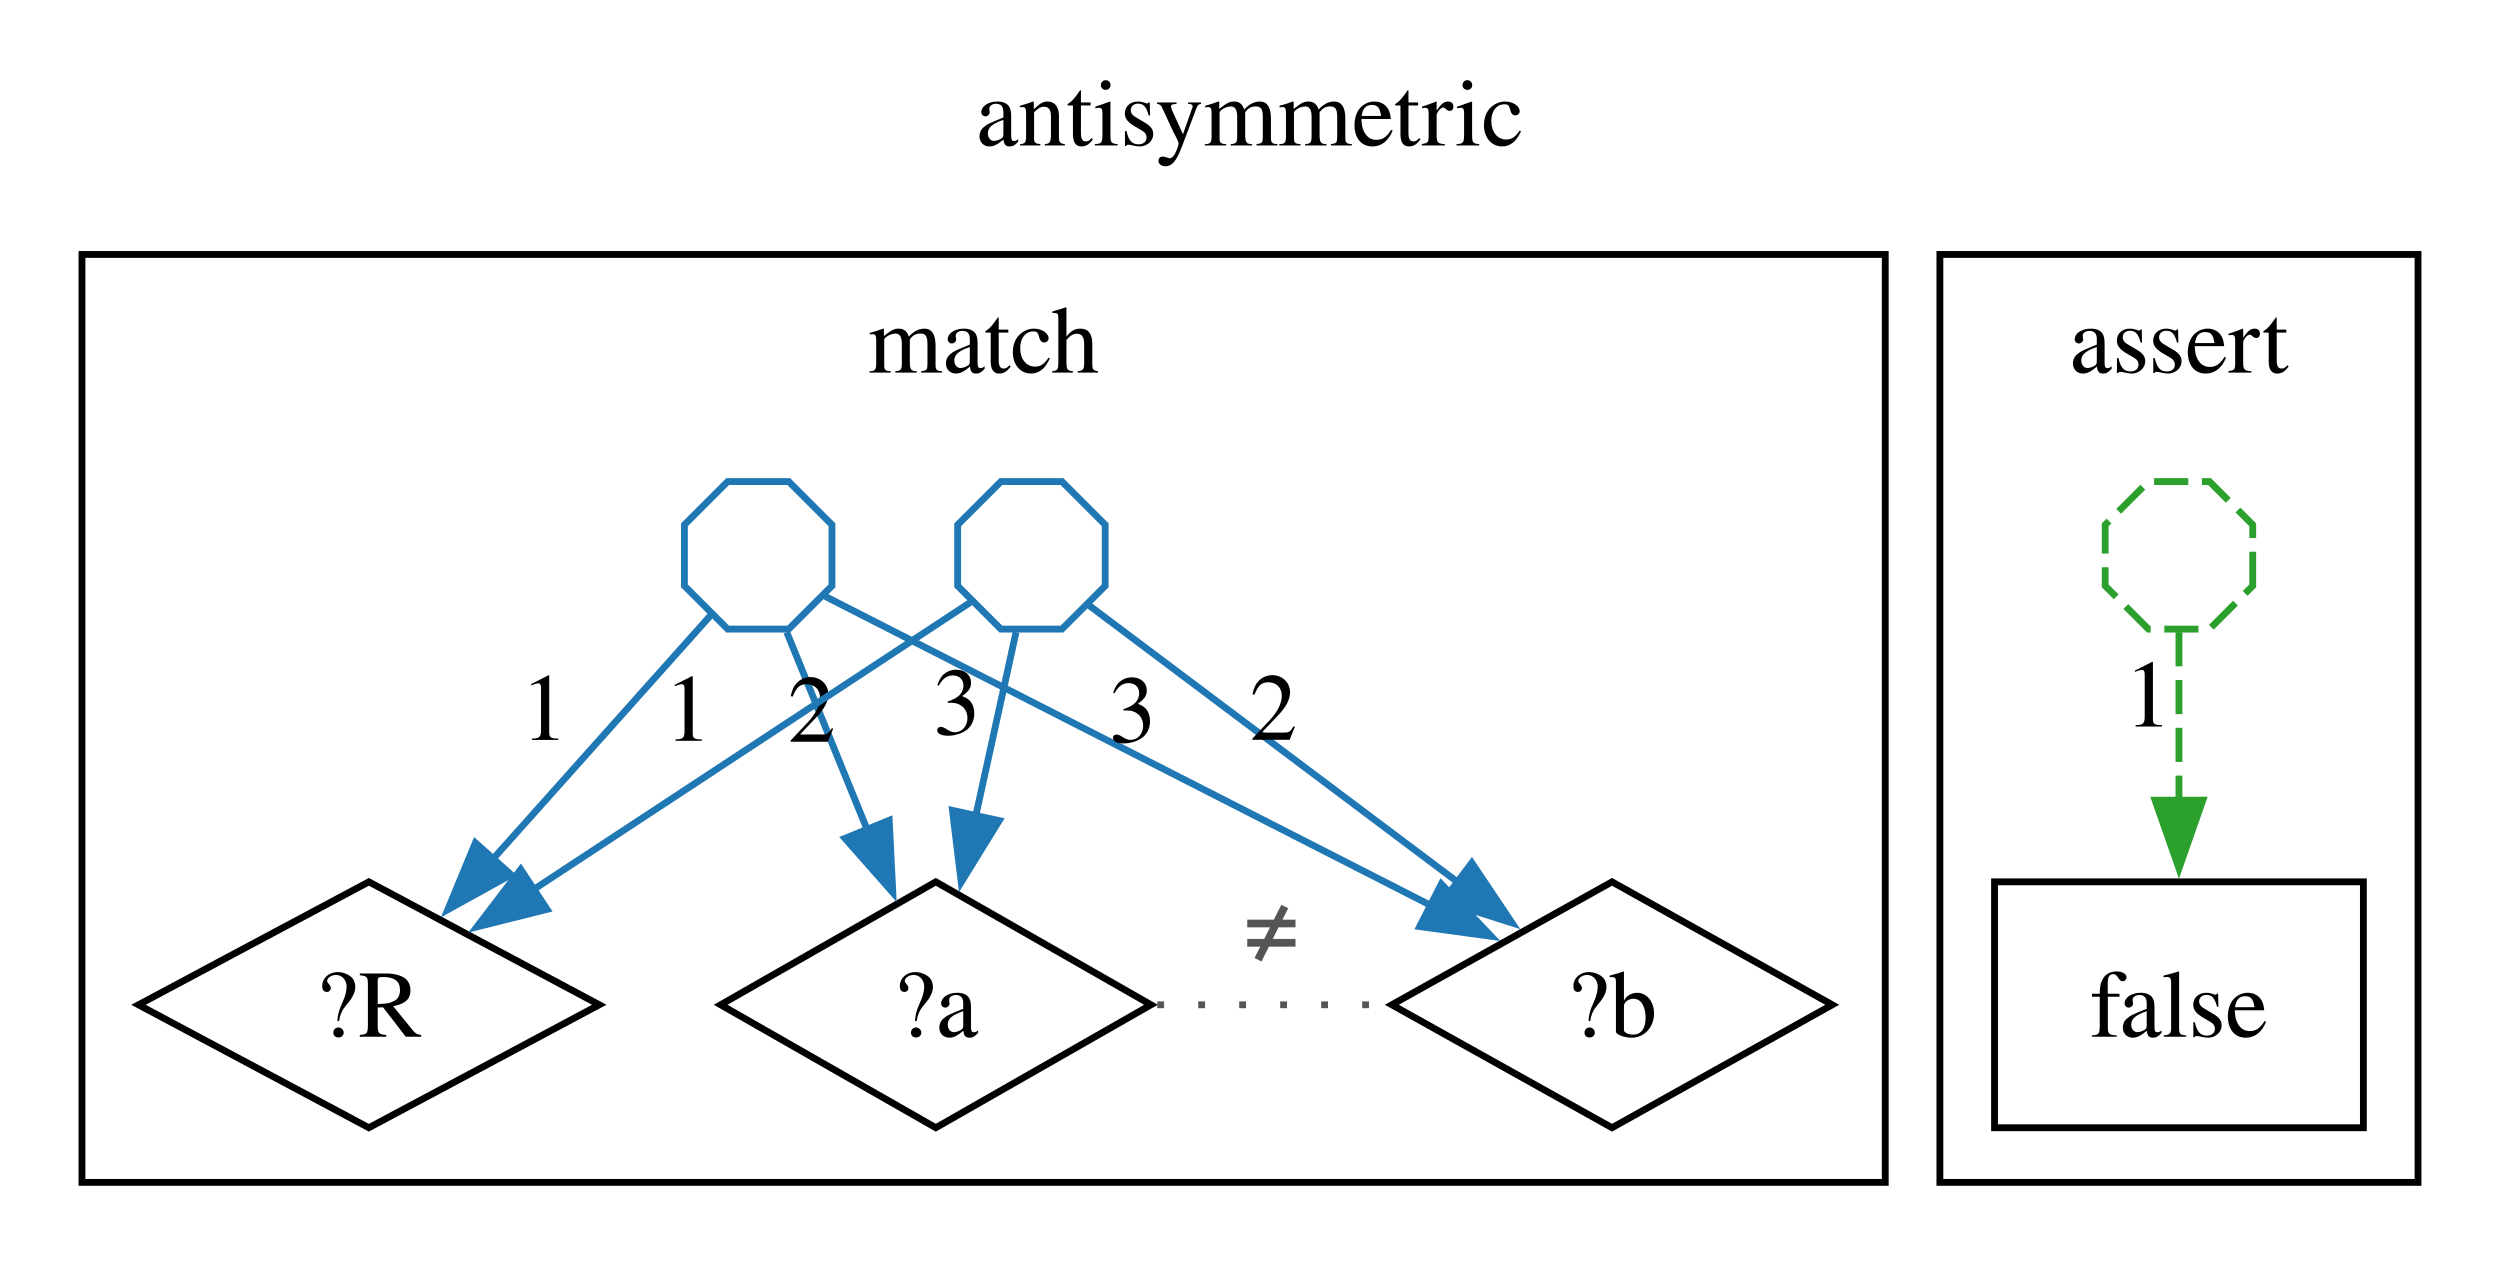
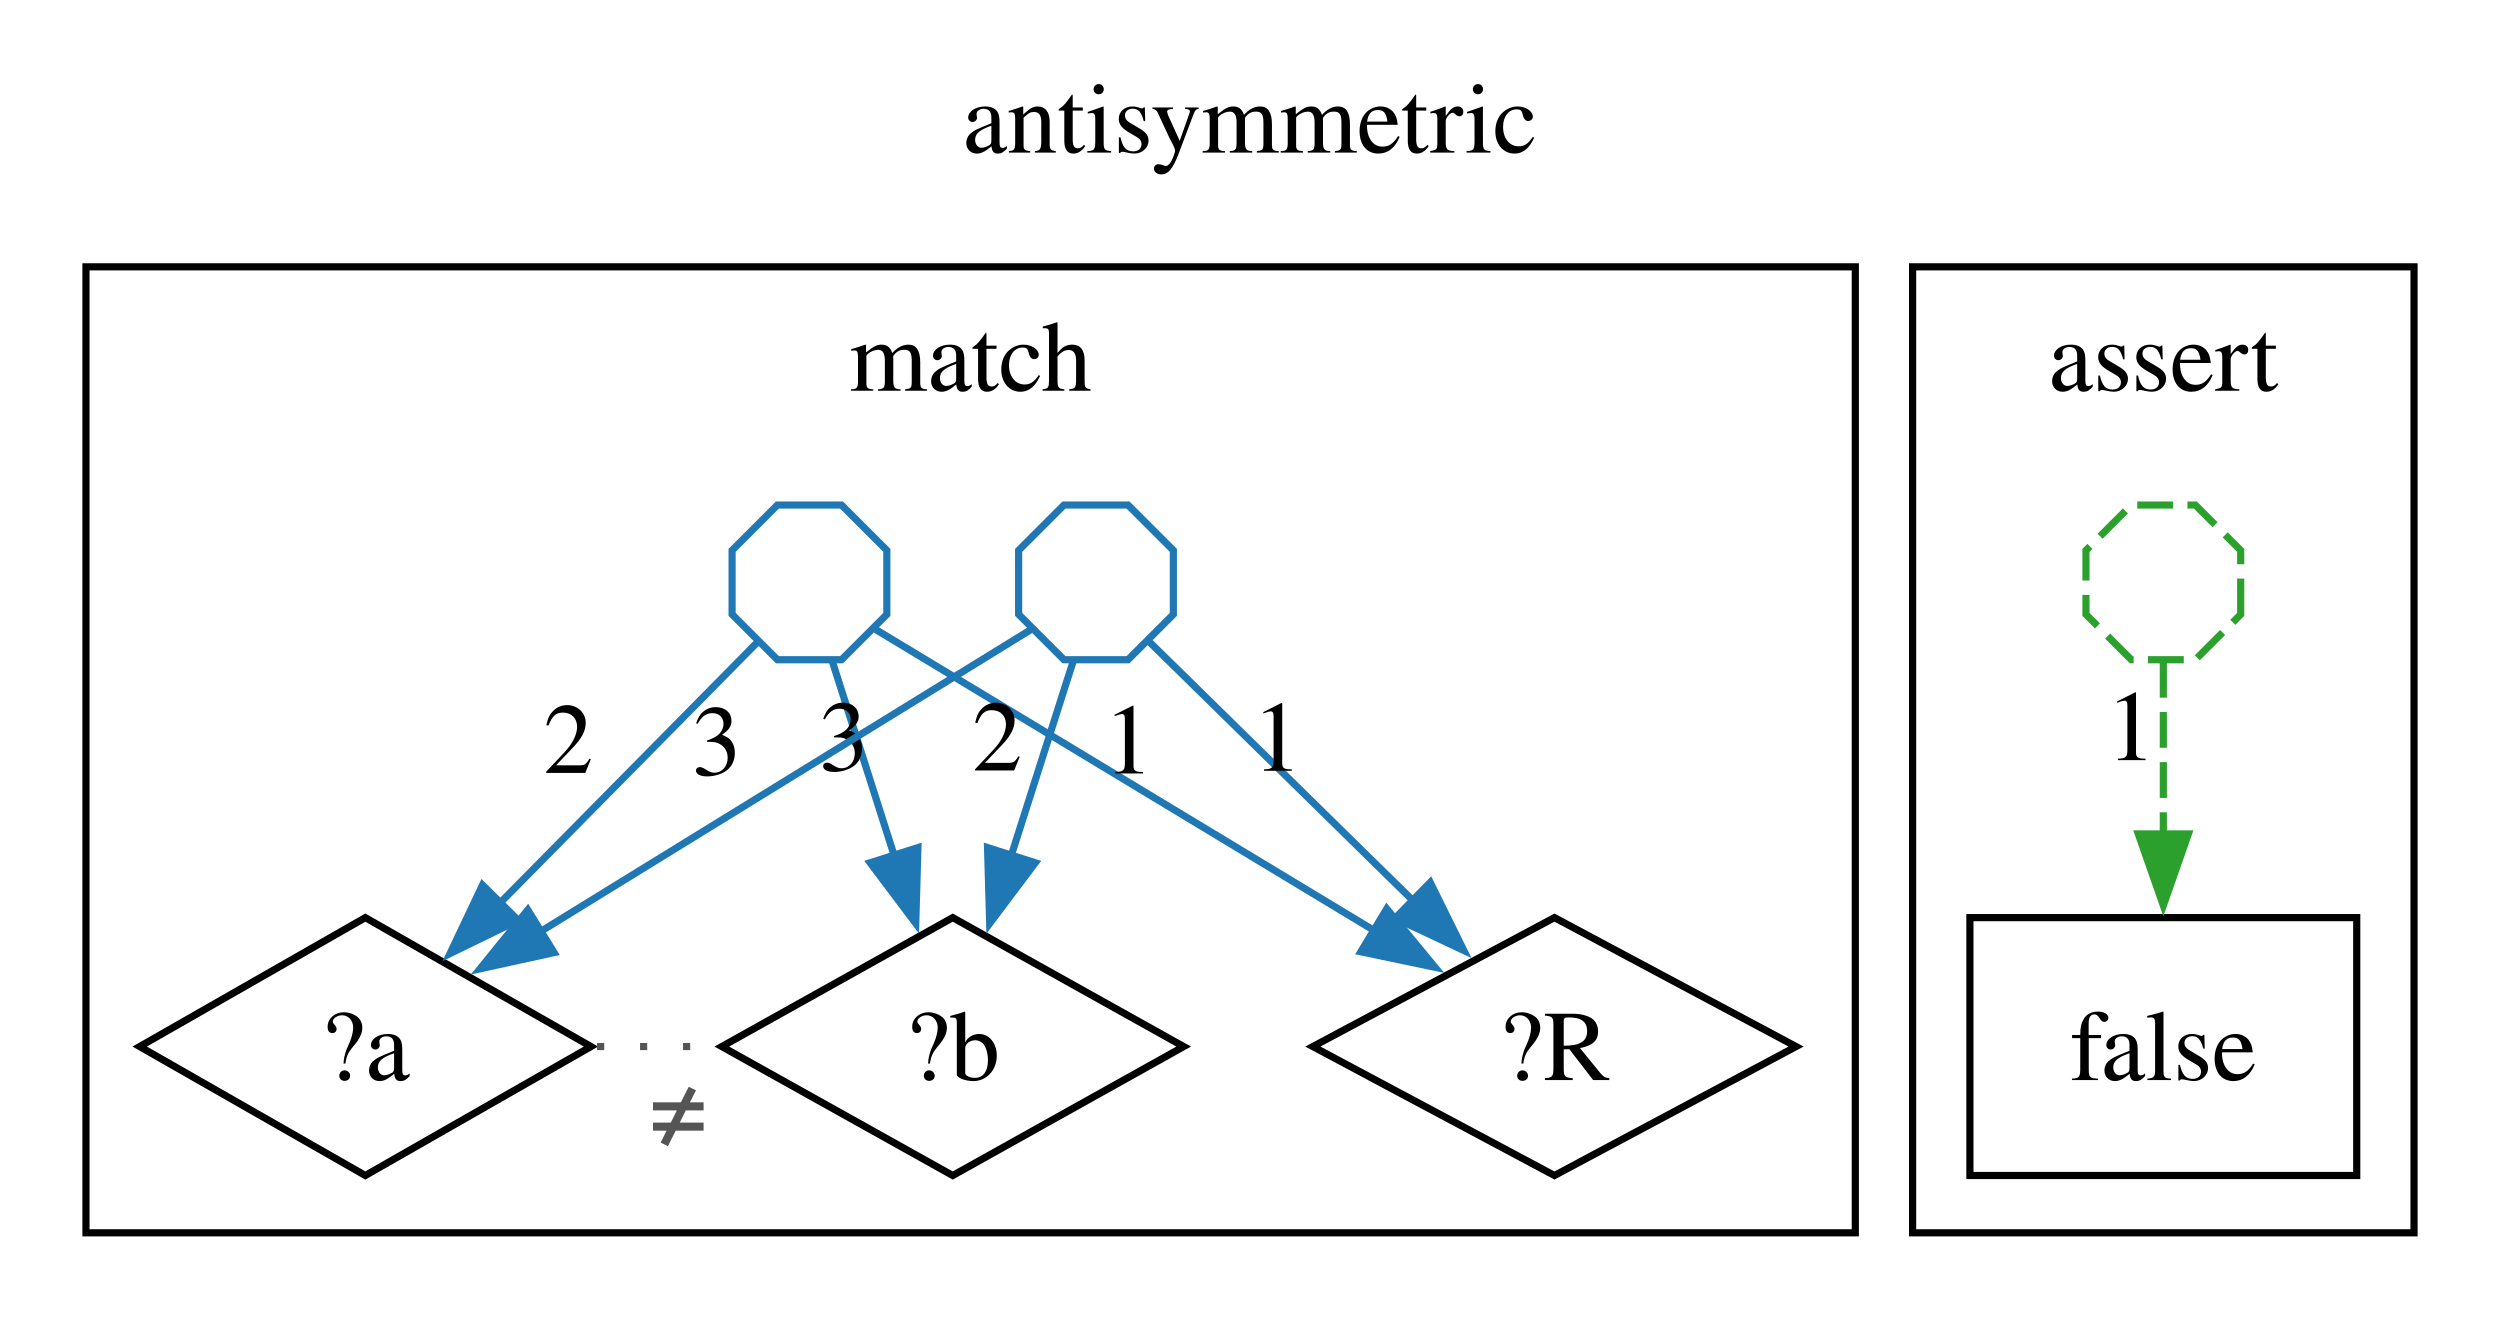
- <svg xmlns="http://www.w3.org/2000/svg" width="366pt" height="185pt" viewBox="0.00 0.00 366.00 185.00">
-   <g id="graph0" class="graph" transform="scale(1 1) rotate(0) translate(4 181.1)">
-     <polygon fill="white" stroke="none" points="-4,4 -4,-181.1 362,-181.1 362,4 -4,4" />
-     <text xml:space="preserve" text-anchor="middle" x="179" y="-159.8" font-family="Times,serif" font-size="14.00">antisymmetric</text>
+ <svg xmlns="http://www.w3.org/2000/svg" width="349pt" height="184pt" viewBox="0.00 0.00 349.00 184.00">
+   <g id="graph0" class="graph" transform="scale(1 1) rotate(0) translate(4 180.1)">
+     <polygon fill="white" stroke="none" points="-4,4 -4,-180.1 345,-180.1 345,4 -4,4" />
+     <text xml:space="preserve" text-anchor="middle" x="170.5" y="-158.8" font-family="Times,serif" font-size="14.00">antisymmetric</text>
    <g id="clust1" class="cluster">
-       <polygon fill="none" stroke="black" points="8,-8 8,-143.85 272,-143.85 272,-8 8,-8" />
-       <text xml:space="preserve" text-anchor="middle" x="140" y="-126.55" font-family="Times,serif" font-size="14.00">match</text>
+       <polygon fill="none" stroke="black" points="8,-8 8,-142.85 255,-142.85 255,-8 8,-8" />
+       <text xml:space="preserve" text-anchor="middle" x="131.5" y="-125.55" font-family="Times,serif" font-size="14.00">match</text>
    </g>
    <g id="clust2" class="cluster">
-       <polygon fill="none" stroke="black" points="280,-8 280,-143.85 350,-143.85 350,-8 280,-8" />
-       <text xml:space="preserve" text-anchor="middle" x="315" y="-126.55" font-family="Times,serif" font-size="14.00">assert</text>
+       <polygon fill="none" stroke="black" points="263,-8 263,-142.85 333,-142.85 333,-8 263,-8" />
+       <text xml:space="preserve" text-anchor="middle" x="298" y="-125.55" font-family="Times,serif" font-size="14.00">assert</text>
    </g>
    <g id="node1" class="node">
-       <polygon fill="none" stroke="black" points="50,-52 16.27,-34 50,-16 83.73,-34 50,-52" />
-       <text xml:space="preserve" text-anchor="middle" x="50" y="-29.32" font-family="Times,serif" font-size="14.00">?R</text>
+       <polygon fill="none" stroke="black" points="213,-52 179.27,-34 213,-16 246.73,-34 213,-52" />
+       <text xml:space="preserve" text-anchor="middle" x="213" y="-29.32" font-family="Times,serif" font-size="14.00">?R</text>
    </g>
    <g id="node2" class="node">
-       <polygon fill="none" stroke="black" points="133,-52 101.5,-34 133,-16 164.5,-34 133,-52" />
-       <text xml:space="preserve" text-anchor="middle" x="133" y="-29.32" font-family="Times,serif" font-size="14.00">?a</text>
+       <polygon fill="none" stroke="black" points="47,-52 15.5,-34 47,-16 78.5,-34 47,-52" />
+       <text xml:space="preserve" text-anchor="middle" x="47" y="-29.32" font-family="Times,serif" font-size="14.00">?a</text>
    </g>
    <g id="node3" class="node">
-       <polygon fill="none" stroke="black" points="232,-52 199.76,-34 232,-16 264.24,-34 232,-52" />
-       <text xml:space="preserve" text-anchor="middle" x="232" y="-29.32" font-family="Times,serif" font-size="14.00">?b</text>
+       <polygon fill="none" stroke="black" points="129,-52 96.76,-34 129,-16 161.24,-34 129,-52" />
+       <text xml:space="preserve" text-anchor="middle" x="129" y="-29.32" font-family="Times,serif" font-size="14.00">?b</text>
    </g>
    <g id="edge7" class="edge">
-       <path fill="none" stroke="#555555" stroke-dasharray="1,5" d="M165.42,-34C176.13,-34 188.06,-34 198.83,-34" />
-       <text xml:space="preserve" text-anchor="middle" x="182.13" y="-40.95" font-family="Times,serif" font-size="14.00" fill="#555555">≠</text>
+       <path fill="none" stroke="#555555" stroke-dasharray="1,5" d="M79.35,-34C84.91,-34 90.47,-34 96.03,-34" />
+       <text xml:space="preserve" text-anchor="middle" x="90.69" y="-20.7" font-family="Times,serif" font-size="14.00" fill="#555555">≠</text>
    </g>
    <g id="node4" class="node">
-       <polygon fill="none" stroke="#1f77b4" points="117.8,-95.33 117.8,-104.27 111.47,-110.6 102.53,-110.6 96.2,-104.27 96.2,-95.33 102.53,-89 111.47,-89 117.8,-95.33" />
+       <polygon fill="none" stroke="#1f77b4" points="119.8,-94.33 119.8,-103.27 113.47,-109.6 104.53,-109.6 98.2,-103.27 98.2,-94.33 104.53,-88 113.47,-88 119.8,-94.33" />
    </g>
    <g id="edge1" class="edge">
-       <path fill="none" stroke="#1f77b4" d="M100.01,-90.98C92.07,-82.09 78.8,-67.23 67.92,-55.06" />
-       <polygon fill="#1f77b4" stroke="#1f77b4" points="70.82,-53.05 61.55,-47.92 65.6,-57.71 70.82,-53.05" />
-       <text xml:space="preserve" text-anchor="middle" x="75.72" y="-72.77" font-family="Times,serif" font-size="14.00">1</text>
+       <path fill="none" stroke="#1f77b4" d="M118.23,-92.23C133.75,-82.86 165.58,-63.64 188.06,-50.06" />
+       <polygon fill="#1f77b4" stroke="#1f77b4" points="189.59,-53.23 196.34,-45.06 185.97,-47.23 189.59,-53.23" />
+       <text xml:space="preserve" text-anchor="middle" x="153.55" y="-72.13" font-family="Times,serif" font-size="14.00">1</text>
    </g>
    <g id="edge2" class="edge">
-       <path fill="none" stroke="#1f77b4" d="M111.18,-88.55C114.38,-80.69 118.94,-69.5 123.06,-59.38" />
-       <polygon fill="#1f77b4" stroke="#1f77b4" points="126.18,-61.01 126.71,-50.43 119.7,-58.37 126.18,-61.01" />
-       <text xml:space="preserve" text-anchor="middle" x="114.82" y="-72.51" font-family="Times,serif" font-size="14.00">2</text>
+       <path fill="none" stroke="#1f77b4" d="M101.89,-90.6C93.1,-81.7 77.82,-66.22 65.61,-53.85" />
+       <polygon fill="#1f77b4" stroke="#1f77b4" points="68.34,-51.63 58.82,-46.98 63.36,-56.55 68.34,-51.63" />
+       <text xml:space="preserve" text-anchor="middle" x="75.33" y="-72.2" font-family="Times,serif" font-size="14.00">2</text>
    </g>
    <g id="edge3" class="edge">
-       <path fill="none" stroke="#1f77b4" d="M116.81,-93.79C135.71,-84.15 177.76,-62.69 205.48,-48.54" />
-       <polygon fill="#1f77b4" stroke="#1f77b4" points="207.01,-51.68 214.33,-44.02 203.83,-45.45 207.01,-51.68" />
-       <text xml:space="preserve" text-anchor="middle" x="161.83" y="-72.47" font-family="Times,serif" font-size="14.00">3</text>
+       <path fill="none" stroke="#1f77b4" d="M112.21,-87.71C114.56,-80.33 117.86,-69.99 120.91,-60.41" />
+       <polygon fill="#1f77b4" stroke="#1f77b4" points="124.14,-61.78 123.84,-51.19 117.47,-59.66 124.14,-61.78" />
+       <text xml:space="preserve" text-anchor="middle" x="113.8" y="-72.54" font-family="Times,serif" font-size="14.00">3</text>
    </g>
    <g id="node5" class="node">
-       <polygon fill="none" stroke="#1f77b4" points="157.8,-95.33 157.8,-104.27 151.47,-110.6 142.53,-110.6 136.2,-104.27 136.2,-95.33 142.53,-89 151.47,-89 157.8,-95.33" />
+       <polygon fill="none" stroke="#1f77b4" points="159.8,-94.33 159.8,-103.27 153.47,-109.6 144.53,-109.6 138.2,-103.27 138.2,-94.33 144.53,-88 153.47,-88 159.8,-94.33" />
    </g>
    <g id="edge4" class="edge">
-       <path fill="none" stroke="#1f77b4" d="M138.05,-92.91C123.62,-83.42 94.74,-64.43 73.98,-50.78" />
-       <polygon fill="#1f77b4" stroke="#1f77b4" points="76.09,-47.97 65.81,-45.4 72.24,-53.82 76.09,-47.97" />
-       <text xml:space="preserve" text-anchor="middle" x="96.73" y="-72.65" font-family="Times,serif" font-size="14.00">1</text>
+       <path fill="none" stroke="#1f77b4" d="M156.34,-90.6C165.31,-81.8 180.82,-66.58 193.35,-54.28" />
+       <polygon fill="#1f77b4" stroke="#1f77b4" points="195.66,-56.92 200.35,-47.41 190.76,-51.92 195.66,-56.92" />
+       <text xml:space="preserve" text-anchor="middle" x="174.31" y="-72.5" font-family="Times,serif" font-size="14.00">1</text>
    </g>
    <g id="edge6" class="edge">
-       <path fill="none" stroke="#1f77b4" d="M144.75,-88.55C143.15,-81.24 140.91,-71.05 138.82,-61.52" />
-       <polygon fill="#1f77b4" stroke="#1f77b4" points="142.28,-60.96 136.72,-51.95 135.44,-62.46 142.28,-60.96" />
-       <text xml:space="preserve" text-anchor="middle" x="136.1" y="-73.59" font-family="Times,serif" font-size="14.00">3</text>
+       <path fill="none" stroke="#1f77b4" d="M139.95,-92.23C124.71,-82.85 93.45,-63.6 71.4,-50.02" />
+       <polygon fill="#1f77b4" stroke="#1f77b4" points="73.35,-47.12 63,-44.85 69.68,-53.08 73.35,-47.12" />
+       <text xml:space="preserve" text-anchor="middle" x="96.05" y="-71.92" font-family="Times,serif" font-size="14.00">3</text>
    </g>
    <g id="edge5" class="edge">
-       <path fill="none" stroke="#1f77b4" d="M155.46,-92.45C167.93,-83.09 191.69,-65.26 209.44,-51.93" />
-       <polygon fill="#1f77b4" stroke="#1f77b4" points="211.47,-54.78 217.37,-45.98 207.27,-49.19 211.47,-54.78" />
-       <text xml:space="preserve" text-anchor="middle" x="182.42" y="-72.79" font-family="Times,serif" font-size="14.00">2</text>
+       <path fill="none" stroke="#1f77b4" d="M145.79,-87.71C143.44,-80.33 140.14,-69.99 137.09,-60.41" />
+       <polygon fill="#1f77b4" stroke="#1f77b4" points="140.53,-59.66 134.16,-51.19 133.86,-61.78 140.53,-59.66" />
+       <text xml:space="preserve" text-anchor="middle" x="135.2" y="-72.54" font-family="Times,serif" font-size="14.00">2</text>
    </g>
    <g id="node6" class="node">
-       <polygon fill="none" stroke="black" points="342,-52 288,-52 288,-16 342,-16 342,-52" />
-       <text xml:space="preserve" text-anchor="middle" x="315" y="-29.32" font-family="Times,serif" font-size="14.00">false</text>
+       <polygon fill="none" stroke="black" points="325,-52 271,-52 271,-16 325,-16 325,-52" />
+       <text xml:space="preserve" text-anchor="middle" x="298" y="-29.32" font-family="Times,serif" font-size="14.00">false</text>
    </g>
    <g id="node7" class="node">
-       <polygon fill="none" stroke="#2ca02c" stroke-dasharray="5,2" points="325.8,-95.33 325.8,-104.27 319.47,-110.6 310.53,-110.6 304.2,-104.27 304.2,-95.33 310.53,-89 319.47,-89 325.8,-95.33" />
+       <polygon fill="none" stroke="#2ca02c" stroke-dasharray="5,2" points="308.8,-94.33 308.8,-103.27 302.47,-109.6 293.53,-109.6 287.2,-103.27 287.2,-94.33 293.53,-88 302.47,-88 308.8,-94.33" />
    </g>
    <g id="edge8" class="edge">
-       <path fill="none" stroke="#2ca02c" stroke-dasharray="5,2" d="M315,-88.55C315,-81.79 315,-72.57 315,-63.69" />
-       <polygon fill="#2ca02c" stroke="#2ca02c" points="318.5,-63.96 315,-53.96 311.5,-63.96 318.5,-63.96" />
-       <text xml:space="preserve" text-anchor="middle" x="310.5" y="-74.74" font-family="Times,serif" font-size="14.00">1</text>
+       <path fill="none" stroke="#2ca02c" stroke-dasharray="5,2" d="M298,-87.71C298,-81.13 298,-72.19 298,-63.54" />
+       <polygon fill="#2ca02c" stroke="#2ca02c" points="301.5,-63.69 298,-53.69 294.5,-63.69 301.5,-63.69" />
+       <text xml:space="preserve" text-anchor="middle" x="293.5" y="-73.99" font-family="Times,serif" font-size="14.00">1</text>
    </g>
  </g>
</svg>
